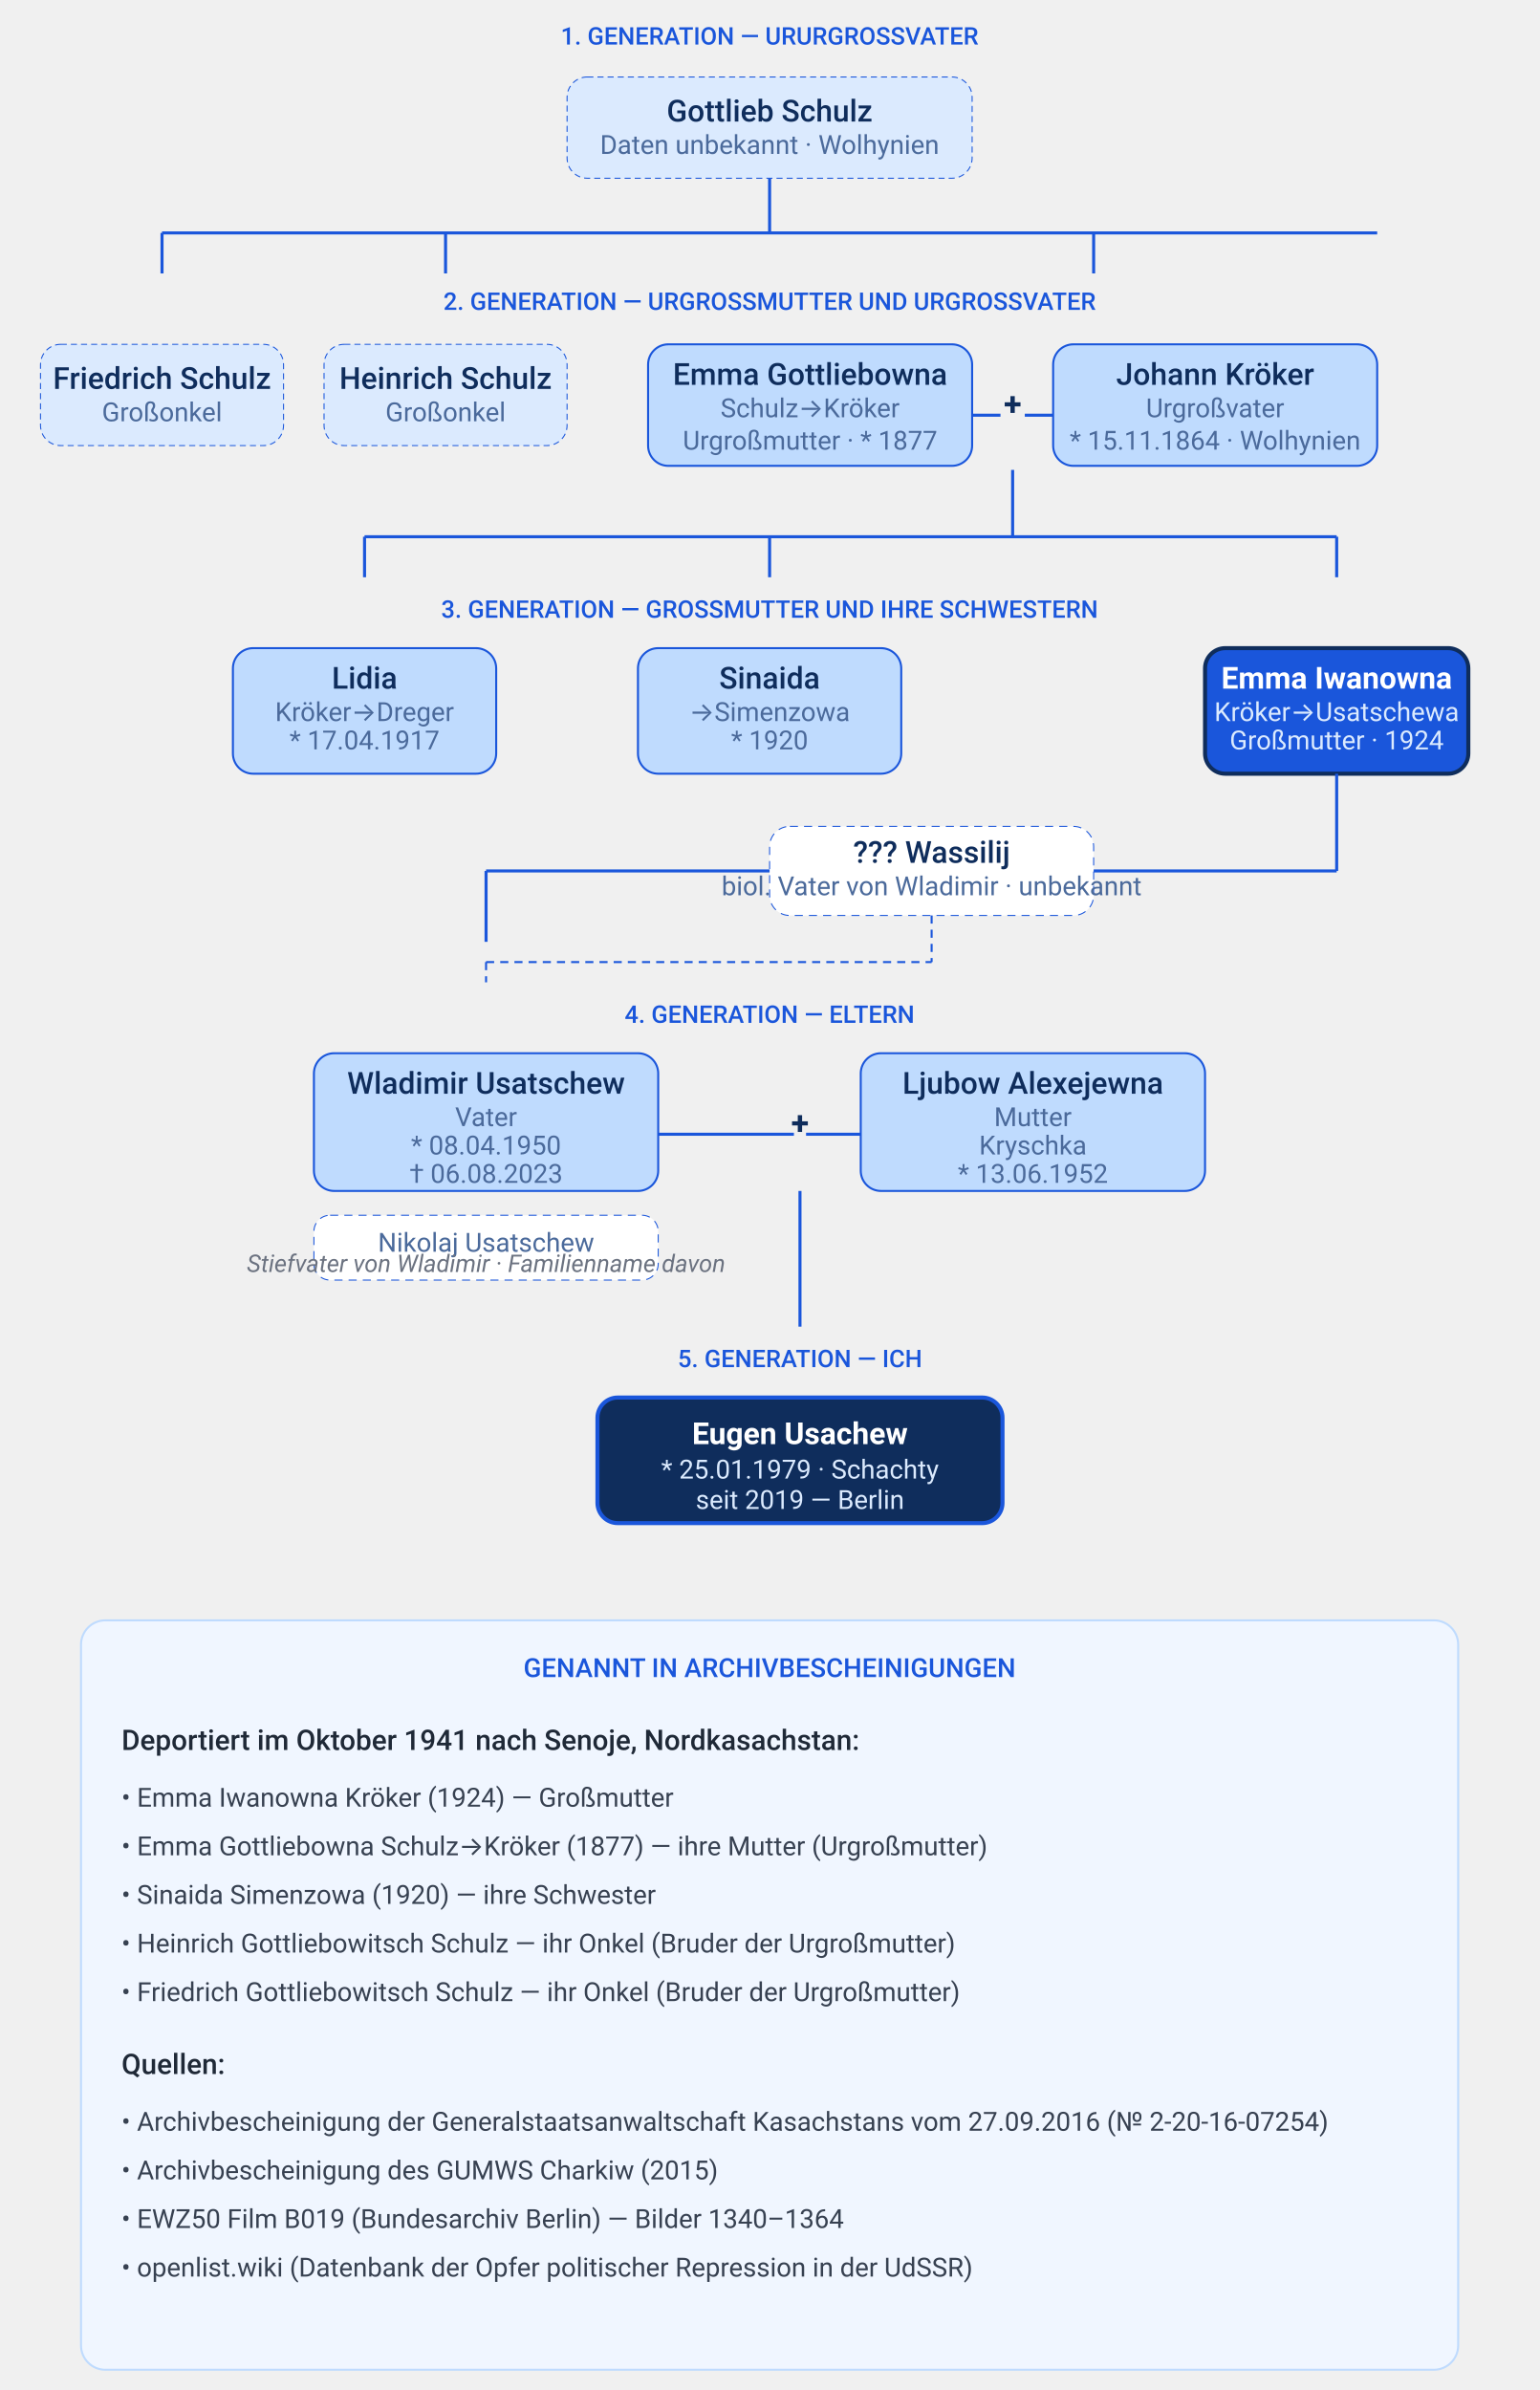
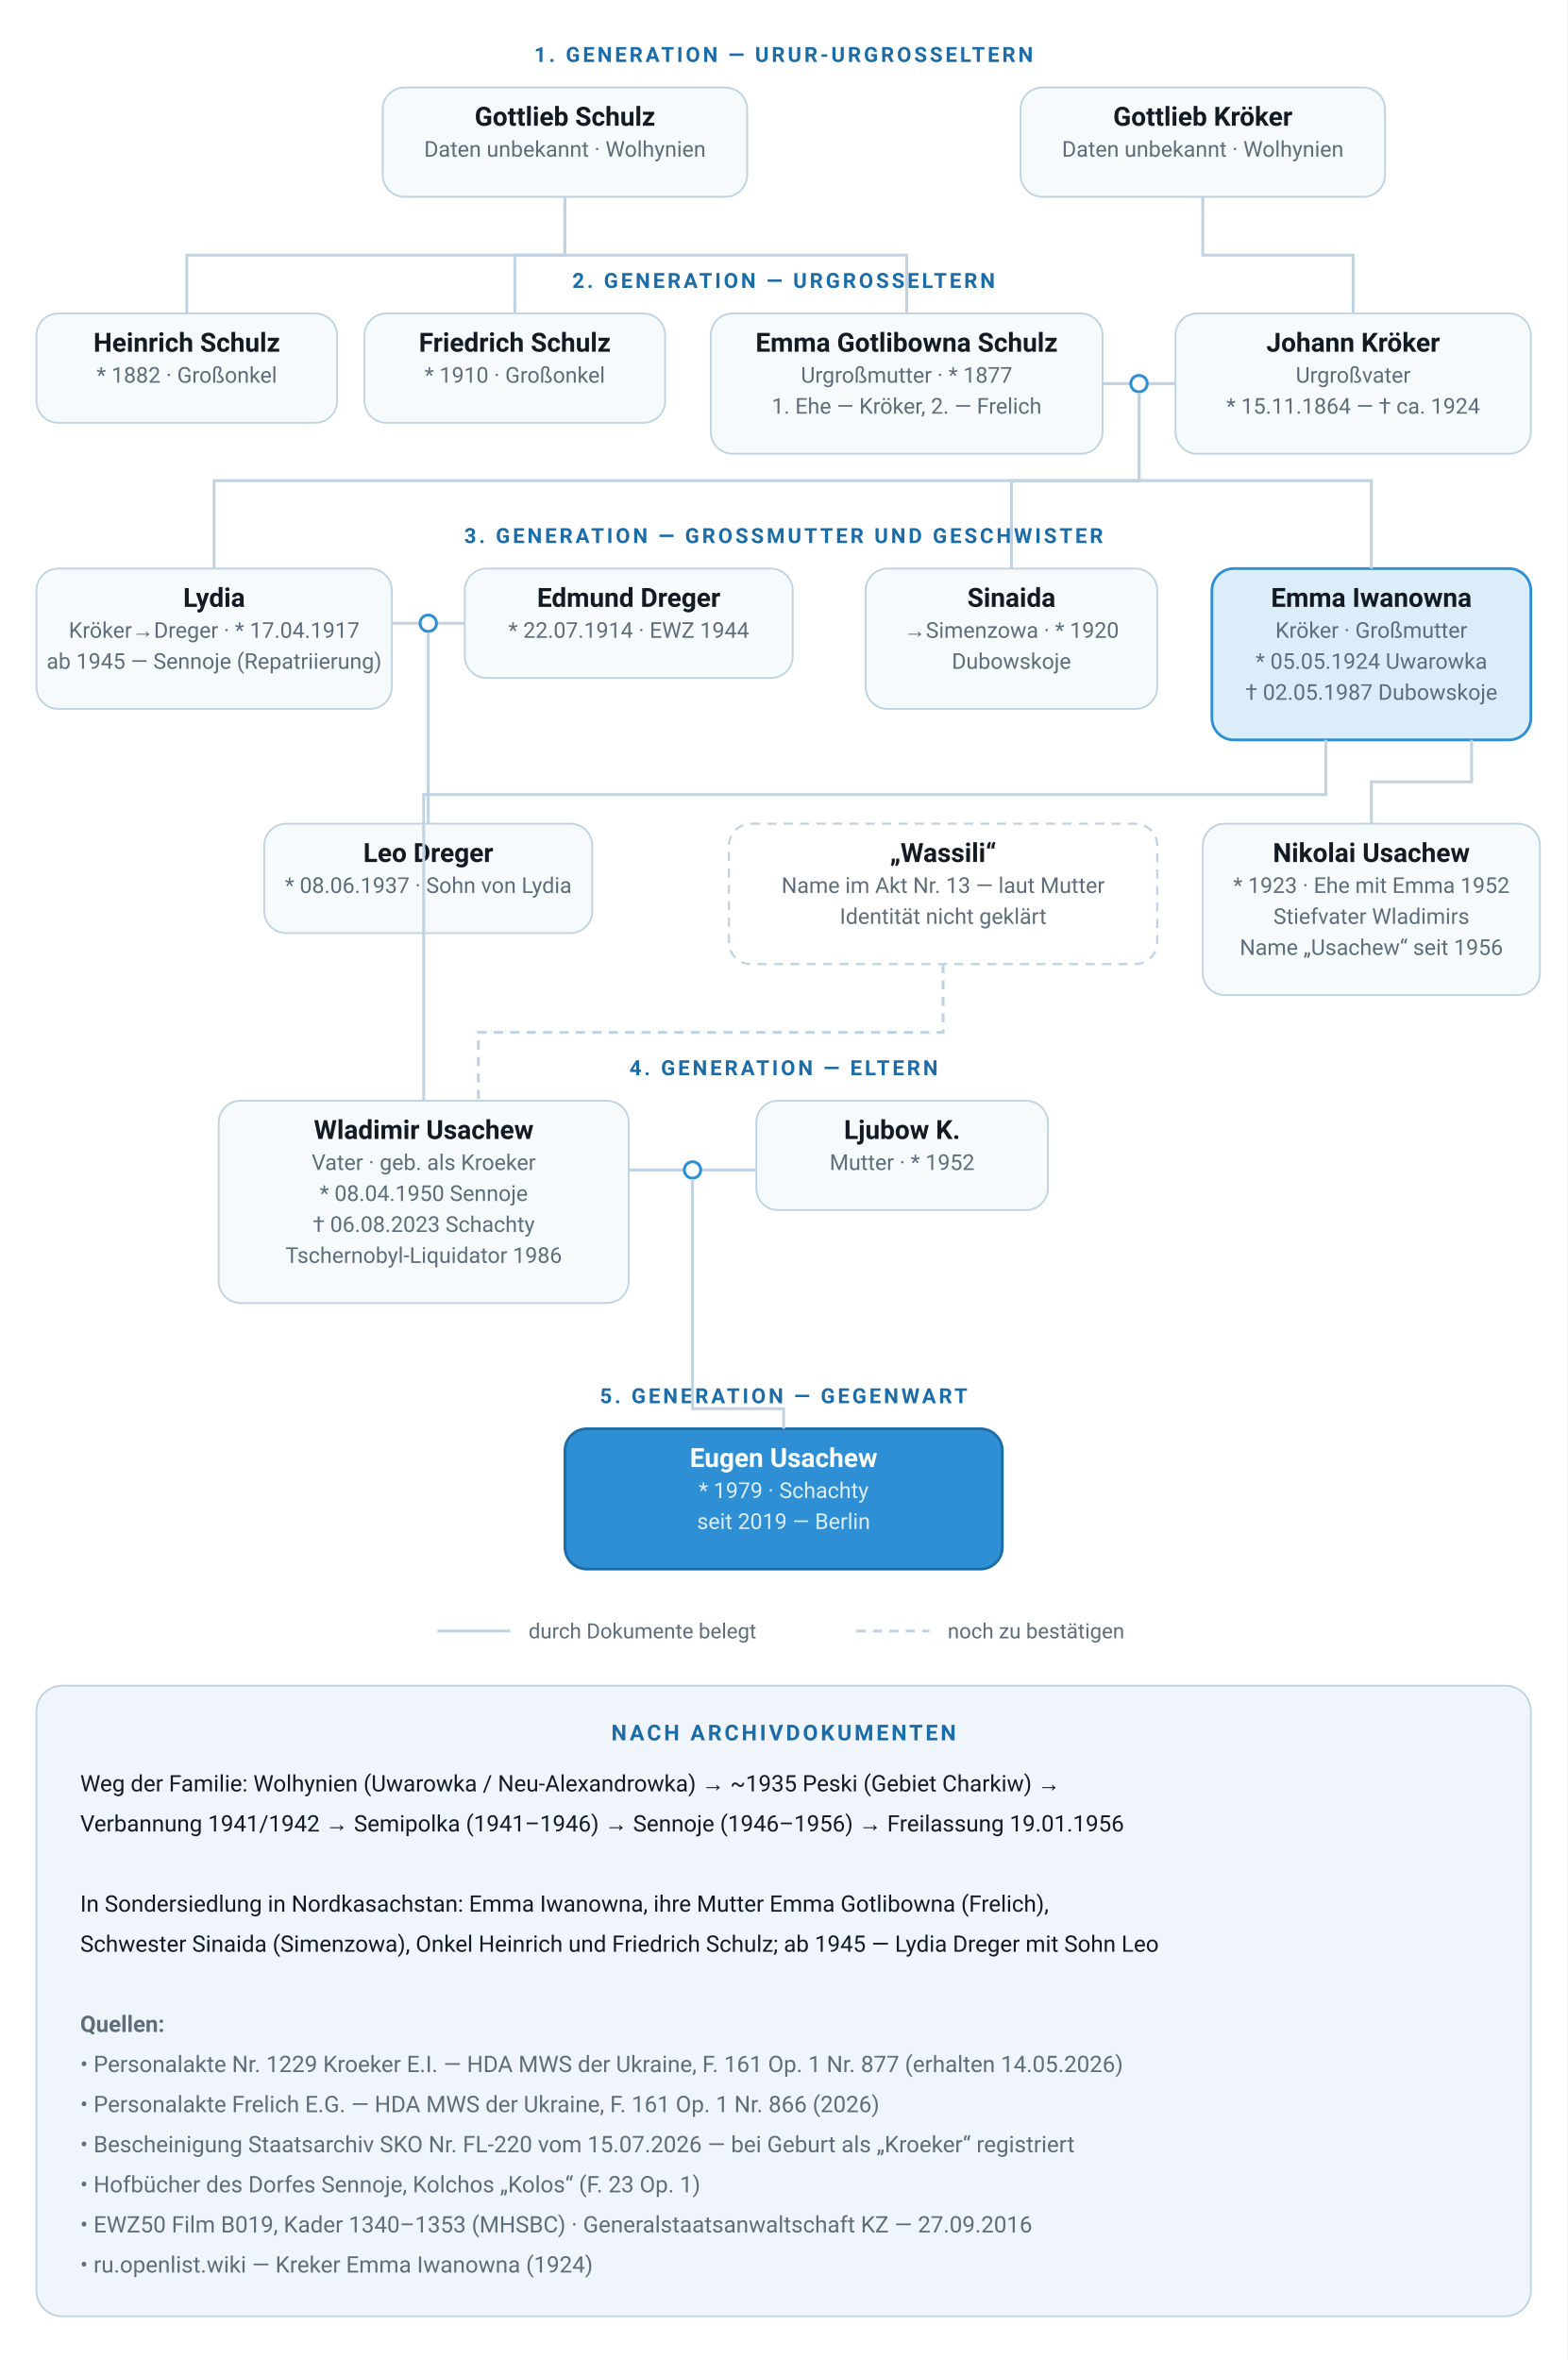
- <svg xmlns="http://www.w3.org/2000/svg" width="100%" viewBox="0 0 760 1180" role="img" font-family="-apple-system, BlinkMacSystemFont, &quot;Segoe UI&quot;, Roboto, sans-serif">
-   <style>
-   .lbl-gen { font-size: 12px; font-weight: 500; fill: #1a56db; text-anchor: middle; }
-   .name { font-size: 15px; font-weight: 500; fill: #0f2d5c; text-anchor: middle; }
-   .name-me { font-size: 15px; font-weight: 600; fill: #fff; text-anchor: middle; }
-   .name-grand { font-size: 15px; font-weight: 600; fill: #fff; text-anchor: middle; }
-   .meta { font-size: 13px; fill: #4b6a9b; text-anchor: middle; }
-   .meta-light { font-size: 13px; fill: #dbeafe; text-anchor: middle; }
-   .meta-grand { font-size: 13px; fill: #dbeafe; text-anchor: middle; }
-   .plus { font-size: 16px; font-weight: 600; fill: #0f2d5c; text-anchor: middle; }
-   .small-note { font-size: 12px; fill: #6b7280; text-anchor: middle; font-style: italic; }
-   .arch-title { font-size: 13px; font-weight: 500; fill: #1a56db; text-anchor: middle; }
-   .arch-text { font-size: 14px; fill: #1f2937; }
-   .arch-line { font-size: 13px; fill: #374151; }
-   .ancestor-box { fill: #dbeafe; stroke: #1a56db; stroke-width: 0.5; stroke-dasharray: 3,2; }
-   .person-box { fill: #bfdbfe; stroke: #1a56db; stroke-width: 1; }
-   .grand-box { fill: #1a56db; stroke: #0f2d5c; stroke-width: 2; }
-   .me-box { fill: #0f2d5c; stroke: #1a56db; stroke-width: 2; }
-   .unknown-box { fill: #fff; stroke: #1a56db; stroke-width: 0.5; stroke-dasharray: 4,3; }
-   .conn { stroke: #1a56db; stroke-width: 1.5; fill: none; }
-   .conn-dash { stroke: #1a56db; stroke-width: 1; fill: none; stroke-dasharray: 4,3; }
- </style>
-   <text x="380" y="22" class="lbl-gen">1. GENERATION — URURGROSSVATER</text>
-   <rect x="280" y="38" width="200" height="50" rx="10" class="ancestor-box" />
-   <text x="380" y="60" class="name">Gottlieb Schulz</text>
-   <text x="380" y="76" class="meta">Daten unbekannt · Wolhynien</text>
-   <line x1="380" y1="88" x2="380" y2="115" class="conn" />
-   <line x1="80" y1="115" x2="680" y2="115" class="conn" />
-   <line x1="80" y1="115" x2="80" y2="135" class="conn" />
-   <line x1="220" y1="115" x2="220" y2="135" class="conn" />
-   <line x1="540" y1="115" x2="540" y2="135" class="conn" />
-   <text x="380" y="153" class="lbl-gen">2. GENERATION — URGROSSMUTTER UND URGROSSVATER</text>
-   <rect x="20" y="170" width="120" height="50" rx="10" class="ancestor-box" />
-   <text x="80" y="192" class="name">Friedrich Schulz</text>
-   <text x="80" y="208" class="meta">Großonkel</text>
-   <rect x="160" y="170" width="120" height="50" rx="10" class="ancestor-box" />
-   <text x="220" y="192" class="name">Heinrich Schulz</text>
-   <text x="220" y="208" class="meta">Großonkel</text>
-   <rect x="320" y="170" width="160" height="60" rx="10" class="person-box" />
-   <text x="400" y="190" class="name">Emma Gottliebowna</text>
-   <text x="400" y="206" class="meta">Schulz→Kröker</text>
-   <text x="400" y="222" class="meta">Urgroßmutter · * 1877</text>
-   <text x="500" y="205" class="plus">+</text>
-   <rect x="520" y="170" width="160" height="60" rx="10" class="person-box" />
-   <text x="600" y="190" class="name">Johann Kröker</text>
-   <text x="600" y="206" class="meta">Urgroßvater</text>
-   <text x="600" y="222" class="meta">* 15.11.1864 · Wolhynien</text>
-   <line x1="480" y1="205" x2="494" y2="205" class="conn" />
-   <line x1="506" y1="205" x2="520" y2="205" class="conn" />
-   <line x1="500" y1="232" x2="500" y2="265" class="conn" />
-   <line x1="180" y1="265" x2="660" y2="265" class="conn" />
-   <line x1="180" y1="265" x2="180" y2="285" class="conn" />
-   <line x1="380" y1="265" x2="380" y2="285" class="conn" />
-   <line x1="660" y1="265" x2="660" y2="285" class="conn" />
-   <text x="380" y="305" class="lbl-gen">3. GENERATION — GROSSMUTTER UND IHRE SCHWESTERN</text>
-   <rect x="115" y="320" width="130" height="62" rx="10" class="person-box" />
-   <text x="180" y="340" class="name">Lidia</text>
-   <text x="180" y="356" class="meta">Kröker→Dreger</text>
-   <text x="180" y="370" class="meta">* 17.04.1917</text>
-   <rect x="315" y="320" width="130" height="62" rx="10" class="person-box" />
-   <text x="380" y="340" class="name">Sinaida</text>
-   <text x="380" y="356" class="meta">→Simenzowa</text>
-   <text x="380" y="370" class="meta">* 1920</text>
-   <rect x="595" y="320" width="130" height="62" rx="10" class="grand-box" />
-   <text x="660" y="340" class="name-grand">Emma Iwanowna</text>
-   <text x="660" y="356" class="meta-grand">Kröker→Usatschewa</text>
-   <text x="660" y="370" class="meta-grand">Großmutter · 1924</text>
-   <line x1="660" y1="382" x2="660" y2="430" class="conn" />
-   <line x1="240" y1="430" x2="660" y2="430" class="conn" />
-   <line x1="240" y1="430" x2="240" y2="465" class="conn" />
-   <rect x="380" y="408" width="160" height="44" rx="10" class="unknown-box" />
-   <text x="460" y="426" class="name">??? Wassilij</text>
-   <text x="460" y="442" class="meta">biol. Vater von Wladimir · unbekannt</text>
-   <line x1="460" y1="452" x2="460" y2="475" class="conn-dash" />
-   <line x1="240" y1="475" x2="460" y2="475" class="conn-dash" />
-   <line x1="240" y1="475" x2="240" y2="485" class="conn-dash" />
-   <text x="380" y="505" class="lbl-gen">4. GENERATION — ELTERN</text>
-   <rect x="155" y="520" width="170" height="68" rx="10" class="person-box" />
-   <text x="240" y="540" class="name">Wladimir Usatschew</text>
-   <text x="240" y="556" class="meta">Vater</text>
-   <text x="240" y="570" class="meta">* 08.04.1950</text>
-   <text x="240" y="584" class="meta">† 06.08.2023</text>
-   <text x="395" y="560" class="plus">+</text>
-   <rect x="425" y="520" width="170" height="68" rx="10" class="person-box" />
-   <text x="510" y="540" class="name">Ljubow Alexejewna</text>
-   <text x="510" y="556" class="meta">Mutter</text>
-   <text x="510" y="570" class="meta">Kryschka</text>
-   <text x="510" y="584" class="meta">* 13.06.1952</text>
-   <line x1="325" y1="560" x2="392" y2="560" class="conn" />
-   <line x1="398" y1="560" x2="425" y2="560" class="conn" />
-   <rect x="155" y="600" width="170" height="32" rx="8" class="unknown-box" />
-   <text x="240" y="618" class="meta">Nikolaj Usatschew</text>
-   <text x="240" y="628" class="small-note">Stiefvater von Wladimir · Familienname davon</text>
-   <line x1="395" y1="588" x2="395" y2="655" class="conn" />
-   <text x="395" y="675" class="lbl-gen">5. GENERATION — ICH</text>
-   <rect x="295" y="690" width="200" height="62" rx="10" class="me-box" />
-   <text x="395" y="713" class="name-me">Eugen Usachew</text>
-   <text x="395" y="730" class="meta-light">* 25.01.1979 · Schachty</text>
-   <text x="395" y="745" class="meta-light">seit 2019 — Berlin</text>
-   <rect x="40" y="800" width="680" height="370" rx="12" fill="#f0f6ff" stroke="#bfdbfe" stroke-width="1" />
-   <text x="380" y="828" class="arch-title">GENANNT IN ARCHIVBESCHEINIGUNGEN</text>
-   <text x="60" y="864" class="arch-text" font-weight="500">Deportiert im Oktober 1941 nach Senoje, Nordkasachstan:</text>
-   <text x="60" y="892" class="arch-line">• Emma Iwanowna Kröker (1924) — Großmutter</text>
-   <text x="60" y="916" class="arch-line">• Emma Gottliebowna Schulz→Kröker (1877) — ihre Mutter (Urgroßmutter)</text>
-   <text x="60" y="940" class="arch-line">• Sinaida Simenzowa (1920) — ihre Schwester</text>
-   <text x="60" y="964" class="arch-line">• Heinrich Gottliebowitsch Schulz — ihr Onkel (Bruder der Urgroßmutter)</text>
-   <text x="60" y="988" class="arch-line">• Friedrich Gottliebowitsch Schulz — ihr Onkel (Bruder der Urgroßmutter)</text>
-   <text x="60" y="1024" class="arch-text" font-weight="500">Quellen:</text>
-   <text x="60" y="1052" class="arch-line">• Archivbescheinigung der Generalstaatsanwaltschaft Kasachstans vom 27.09.2016 (№ 2-20-16-07254)</text>
-   <text x="60" y="1076" class="arch-line">• Archivbescheinigung des GUMWS Charkiw (2015)</text>
-   <text x="60" y="1100" class="arch-line">• EWZ50 Film B019 (Bundesarchiv Berlin) — Bilder 1340–1364</text>
-   <text x="60" y="1124" class="arch-line">• openlist.wiki (Datenbank der Opfer politischer Repression in der UdSSR)</text>
+ <svg xmlns="http://www.w3.org/2000/svg" width="100%" viewBox="0 0 860 1295" role="img" font-family="-apple-system, BlinkMacSystemFont, 'Segoe UI', Roboto, 'Helvetica Neue', Arial, sans-serif">
+   <rect x="0" y="0" width="860" height="1295" fill="#ffffff" />
+   <text x="430" y="34" text-anchor="middle" font-size="11.5" font-weight="700" letter-spacing="1.5" fill="#1b6ca8">1. GENERATION — URUR-URGROSSELTERN</text>
+   <rect x="210" y="48" width="200" height="60" rx="12" fill="#f6fafd" stroke="#c1d3e2" stroke-width="1" />
+   <text x="310" y="69" text-anchor="middle" font-size="14.5" font-weight="600" fill="#131a22">Gottlieb Schulz</text>
+   <text x="310" y="86" text-anchor="middle" font-size="12" fill="#5f6c7a">Daten unbekannt · Wolhynien</text>
+   <rect x="560" y="48" width="200" height="60" rx="12" fill="#f6fafd" stroke="#c1d3e2" stroke-width="1" />
+   <text x="660" y="69" text-anchor="middle" font-size="14.5" font-weight="600" fill="#131a22">Gottlieb Kröker</text>
+   <text x="660" y="86" text-anchor="middle" font-size="12" fill="#5f6c7a">Daten unbekannt · Wolhynien</text>
+   <text x="430" y="158" text-anchor="middle" font-size="11.5" font-weight="700" letter-spacing="1.5" fill="#1b6ca8">2. GENERATION — URGROSSELTERN</text>
+   <rect x="20" y="172" width="165" height="60" rx="12" fill="#f6fafd" stroke="#c1d3e2" stroke-width="1" />
+   <text x="102.5" y="193" text-anchor="middle" font-size="14.5" font-weight="600" fill="#131a22">Heinrich Schulz</text>
+   <text x="102.5" y="210" text-anchor="middle" font-size="12" fill="#5f6c7a">* 1882 · Großonkel</text>
+   <rect x="200" y="172" width="165" height="60" rx="12" fill="#f6fafd" stroke="#c1d3e2" stroke-width="1" />
+   <text x="282.5" y="193" text-anchor="middle" font-size="14.5" font-weight="600" fill="#131a22">Friedrich Schulz</text>
+   <text x="282.5" y="210" text-anchor="middle" font-size="12" fill="#5f6c7a">* 1910 · Großonkel</text>
+   <rect x="390" y="172" width="215" height="77" rx="12" fill="#f6fafd" stroke="#c1d3e2" stroke-width="1" />
+   <text x="497.5" y="193" text-anchor="middle" font-size="14.5" font-weight="600" fill="#131a22">Emma Gotlibowna Schulz</text>
+   <text x="497.5" y="210" text-anchor="middle" font-size="12" fill="#5f6c7a">Urgroßmutter · * 1877</text>
+   <text x="497.5" y="227" text-anchor="middle" font-size="12" fill="#5f6c7a">1. Ehe — Kröker, 2. — Frelich</text>
+   <rect x="645" y="172" width="195" height="77" rx="12" fill="#f6fafd" stroke="#c1d3e2" stroke-width="1" />
+   <text x="742.5" y="193" text-anchor="middle" font-size="14.5" font-weight="600" fill="#131a22">Johann Kröker</text>
+   <text x="742.5" y="210" text-anchor="middle" font-size="12" fill="#5f6c7a">Urgroßvater</text>
+   <text x="742.5" y="227" text-anchor="middle" font-size="12" fill="#5f6c7a">* 15.11.1864 — † ca. 1924</text>
+   <path d="M 310 108 V 140 H 102.5 V 172" stroke="#c1d3e2" stroke-width="1.6" fill="none" />
+   <path d="M 310 108 V 140 H 282.5 V 172" stroke="#c1d3e2" stroke-width="1.6" fill="none" />
+   <path d="M 310 108 V 140 H 497.5 V 172" stroke="#c1d3e2" stroke-width="1.6" fill="none" />
+   <path d="M 660 108 V 140 H 742.5 V 172" stroke="#c1d3e2" stroke-width="1.6" fill="none" />
+   <path d="M 605 210.5 L 645 210.5" stroke="#c1d3e2" stroke-width="1.6" fill="none" />
+   <circle cx="625" cy="210.5" r="4.5" fill="#ffffff" stroke="#2f8fd4" stroke-width="1.6" />
+   <text x="430" y="298" text-anchor="middle" font-size="11.5" font-weight="700" letter-spacing="1.5" fill="#1b6ca8">3. GENERATION — GROSSMUTTER UND GESCHWISTER</text>
+   <rect x="20" y="312" width="195" height="77" rx="12" fill="#f6fafd" stroke="#c1d3e2" stroke-width="1" />
+   <text x="117.5" y="333" text-anchor="middle" font-size="14.5" font-weight="600" fill="#131a22">Lydia</text>
+   <text x="117.5" y="350" text-anchor="middle" font-size="12" fill="#5f6c7a">Kröker→Dreger · * 17.04.1917</text>
+   <text x="117.5" y="367" text-anchor="middle" font-size="12" fill="#5f6c7a">ab 1945 — Sennoje (Repatriierung)</text>
+   <rect x="255" y="312" width="180" height="60" rx="12" fill="#f6fafd" stroke="#c1d3e2" stroke-width="1" />
+   <text x="345" y="333" text-anchor="middle" font-size="14.5" font-weight="600" fill="#131a22">Edmund Dreger</text>
+   <text x="345" y="350" text-anchor="middle" font-size="12" fill="#5f6c7a">* 22.07.1914 · EWZ 1944</text>
+   <rect x="475" y="312" width="160" height="77" rx="12" fill="#f6fafd" stroke="#c1d3e2" stroke-width="1" />
+   <text x="555" y="333" text-anchor="middle" font-size="14.5" font-weight="600" fill="#131a22">Sinaida</text>
+   <text x="555" y="350" text-anchor="middle" font-size="12" fill="#5f6c7a">→Simenzowa · * 1920</text>
+   <text x="555" y="367" text-anchor="middle" font-size="12" fill="#5f6c7a">Dubowskoje</text>
+   <rect x="665" y="312" width="175" height="94" rx="12" fill="#dcedfa" stroke="#2f8fd4" stroke-width="1.5" />
+   <text x="752.5" y="333" text-anchor="middle" font-size="14.5" font-weight="600" fill="#131a22">Emma Iwanowna</text>
+   <text x="752.5" y="350" text-anchor="middle" font-size="12" fill="#5f6c7a">Kröker · Großmutter</text>
+   <text x="752.5" y="367" text-anchor="middle" font-size="12" fill="#5f6c7a">* 05.05.1924 Uwarowka</text>
+   <text x="752.5" y="384" text-anchor="middle" font-size="12" fill="#5f6c7a">† 02.05.1987 Dubowskoje</text>
+   <path d="M 625 215.5 V 263.75 H 117.5 V 312" stroke="#c1d3e2" stroke-width="1.6" fill="none" />
+   <path d="M 625 215.5 V 263.75 H 555 V 312" stroke="#c1d3e2" stroke-width="1.6" fill="none" />
+   <path d="M 625 215.5 V 263.75 H 752.5 V 312" stroke="#c1d3e2" stroke-width="1.6" fill="none" />
+   <path d="M 215 342 L 255 342" stroke="#c1d3e2" stroke-width="1.6" fill="none" />
+   <circle cx="235" cy="342" r="4.5" fill="#ffffff" stroke="#2f8fd4" stroke-width="1.6" />
+   <rect x="145" y="452" width="180" height="60" rx="12" fill="#f6fafd" stroke="#c1d3e2" stroke-width="1" />
+   <text x="235" y="473" text-anchor="middle" font-size="14.5" font-weight="600" fill="#131a22">Leo Dreger</text>
+   <text x="235" y="490" text-anchor="middle" font-size="12" fill="#5f6c7a">* 08.06.1937 · Sohn von Lydia</text>
+   <path d="M 235 347 L 235 452" stroke="#c1d3e2" stroke-width="1.6" fill="none" />
+   <rect x="400" y="452" width="235" height="77" rx="12" fill="#ffffff" stroke="#c1d3e2" stroke-width="1.2" stroke-dasharray="5,4" />
+   <text x="517.5" y="473" text-anchor="middle" font-size="14.5" font-weight="600" fill="#131a22">„Wassili“</text>
+   <text x="517.5" y="490" text-anchor="middle" font-size="12" fill="#5f6c7a">Name im Akt Nr. 13 — laut Mutter</text>
+   <text x="517.5" y="507" text-anchor="middle" font-size="12" fill="#5f6c7a">Identität nicht geklärt</text>
+   <rect x="660" y="452" width="185" height="94" rx="12" fill="#f6fafd" stroke="#c1d3e2" stroke-width="1" />
+   <text x="752.5" y="473" text-anchor="middle" font-size="14.5" font-weight="600" fill="#131a22">Nikolai Usachew</text>
+   <text x="752.5" y="490" text-anchor="middle" font-size="12" fill="#5f6c7a">* 1923 · Ehe mit Emma 1952</text>
+   <text x="752.5" y="507" text-anchor="middle" font-size="12" fill="#5f6c7a">Stiefvater Wladimirs</text>
+   <text x="752.5" y="524" text-anchor="middle" font-size="12" fill="#5f6c7a">Name „Usachew“ seit 1956</text>
+   <path d="M 807.5 406 V 429 H 752.5 V 452" stroke="#c1d3e2" stroke-width="1.6" fill="none" />
+   <text x="430" y="590" text-anchor="middle" font-size="11.5" font-weight="700" letter-spacing="1.5" fill="#1b6ca8">4. GENERATION — ELTERN</text>
+   <rect x="120" y="604" width="225" height="111" rx="12" fill="#f6fafd" stroke="#c1d3e2" stroke-width="1" />
+   <text x="232.5" y="625" text-anchor="middle" font-size="14.5" font-weight="600" fill="#131a22">Wladimir Usachew</text>
+   <text x="232.5" y="642" text-anchor="middle" font-size="12" fill="#5f6c7a">Vater · geb. als Kroeker</text>
+   <text x="232.5" y="659" text-anchor="middle" font-size="12" fill="#5f6c7a">* 08.04.1950 Sennoje</text>
+   <text x="232.5" y="676" text-anchor="middle" font-size="12" fill="#5f6c7a">† 06.08.2023 Schachty</text>
+   <text x="232.5" y="693" text-anchor="middle" font-size="12" fill="#5f6c7a">Tschernobyl-Liquidator 1986</text>
+   <rect x="415" y="604" width="160" height="60" rx="12" fill="#f6fafd" stroke="#c1d3e2" stroke-width="1" />
+   <text x="495" y="625" text-anchor="middle" font-size="14.5" font-weight="600" fill="#131a22">Ljubow K.</text>
+   <text x="495" y="642" text-anchor="middle" font-size="12" fill="#5f6c7a">Mutter · * 1952</text>
+   <path d="M 727.5 406 V 436 H 232.5 V 604" stroke="#c1d3e2" stroke-width="1.6" fill="none" />
+   <path d="M 517.5 529 V 566.5 H 262.5 V 604" stroke="#c1d3e2" stroke-width="1.6" fill="none" stroke-dasharray="5,4" />
+   <path d="M 345 642 L 415 642" stroke="#c1d3e2" stroke-width="1.6" fill="none" />
+   <circle cx="380" cy="642" r="4.5" fill="#ffffff" stroke="#2f8fd4" stroke-width="1.6" />
+   <text x="430" y="770" text-anchor="middle" font-size="11.5" font-weight="700" letter-spacing="1.5" fill="#1b6ca8">5. GENERATION — GEGENWART</text>
+   <rect x="310" y="784" width="240" height="77" rx="12" fill="#2f8fd4" stroke="#1b6ca8" stroke-width="1.5" />
+   <text x="430" y="805" text-anchor="middle" font-size="14.5" font-weight="600" fill="#ffffff">Eugen Usachew</text>
+   <text x="430" y="822" text-anchor="middle" font-size="12" fill="#dcedfa">* 1979 · Schachty</text>
+   <text x="430" y="839" text-anchor="middle" font-size="12" fill="#dcedfa">seit 2019 — Berlin</text>
+   <path d="M 380 647 L 380 762" stroke="#c1d3e2" stroke-width="1.6" fill="none" />
+   <path d="M 380 762 V 773 H 430 V 784" stroke="#c1d3e2" stroke-width="1.6" fill="none" />
+   <line x1="240" y1="895" x2="280" y2="895" stroke="#c1d3e2" stroke-width="1.6" />
+   <text x="290" y="899" font-size="11.5" fill="#5f6c7a">durch Dokumente belegt</text>
+   <line x1="470" y1="895" x2="510" y2="895" stroke="#c1d3e2" stroke-width="1.6" stroke-dasharray="5,4" />
+   <text x="520" y="899" font-size="11.5" fill="#5f6c7a">noch zu bestätigen</text>
+   <rect x="20" y="925" width="820" height="346" rx="14" fill="#eff5fa" stroke="#c1d3e2" stroke-width="1" />
+   <text x="430" y="955" text-anchor="middle" font-size="12" font-weight="700" letter-spacing="1.5" fill="#1b6ca8">NACH ARCHIVDOKUMENTEN</text>
+   <text x="44" y="983" font-size="12.5" fill="#131a22">Weg der Familie: Wolhynien (Uwarowka / Neu-Alexandrowka) → ~1935 Peski (Gebiet Charkiw) →</text>
+   <text x="44" y="1005" font-size="12.5" fill="#131a22">Verbannung 1941/1942 → Semipolka (1941–1946) → Sennoje (1946–1956) → Freilassung 19.01.1956</text>
+   <text x="44" y="1049" font-size="12.5" fill="#131a22">In Sondersiedlung in Nordkasachstan: Emma Iwanowna, ihre Mutter Emma Gotlibowna (Frelich),</text>
+   <text x="44" y="1071" font-size="12.5" fill="#131a22">Schwester Sinaida (Simenzowa), Onkel Heinrich und Friedrich Schulz; ab 1945 — Lydia Dreger mit Sohn Leo</text>
+   <text x="44" y="1115" font-size="12.5" font-weight="600" fill="#5f6c7a">Quellen:</text>
+   <text x="44" y="1137" font-size="12.5" fill="#5f6c7a">• Personalakte Nr. 1229 Kroeker E.I. — HDA MWS der Ukraine, F. 161 Op. 1 Nr. 877 (erhalten 14.05.2026)</text>
+   <text x="44" y="1159" font-size="12.5" fill="#5f6c7a">• Personalakte Frelich E.G. — HDA MWS der Ukraine, F. 161 Op. 1 Nr. 866 (2026)</text>
+   <text x="44" y="1181" font-size="12.5" fill="#5f6c7a">• Bescheinigung Staatsarchiv SKO Nr. FL-220 vom 15.07.2026 — bei Geburt als „Kroeker“ registriert</text>
+   <text x="44" y="1203" font-size="12.5" fill="#5f6c7a">• Hofbücher des Dorfes Sennoje, Kolchos „Kolos“ (F. 23 Op. 1)</text>
+   <text x="44" y="1225" font-size="12.5" fill="#5f6c7a">• EWZ50 Film B019, Kader 1340–1353 (MHSBC) · Generalstaatsanwaltschaft KZ — 27.09.2016</text>
+   <text x="44" y="1247" font-size="12.5" fill="#5f6c7a">• ru.openlist.wiki — Kreker Emma Iwanowna (1924)</text>
</svg>
